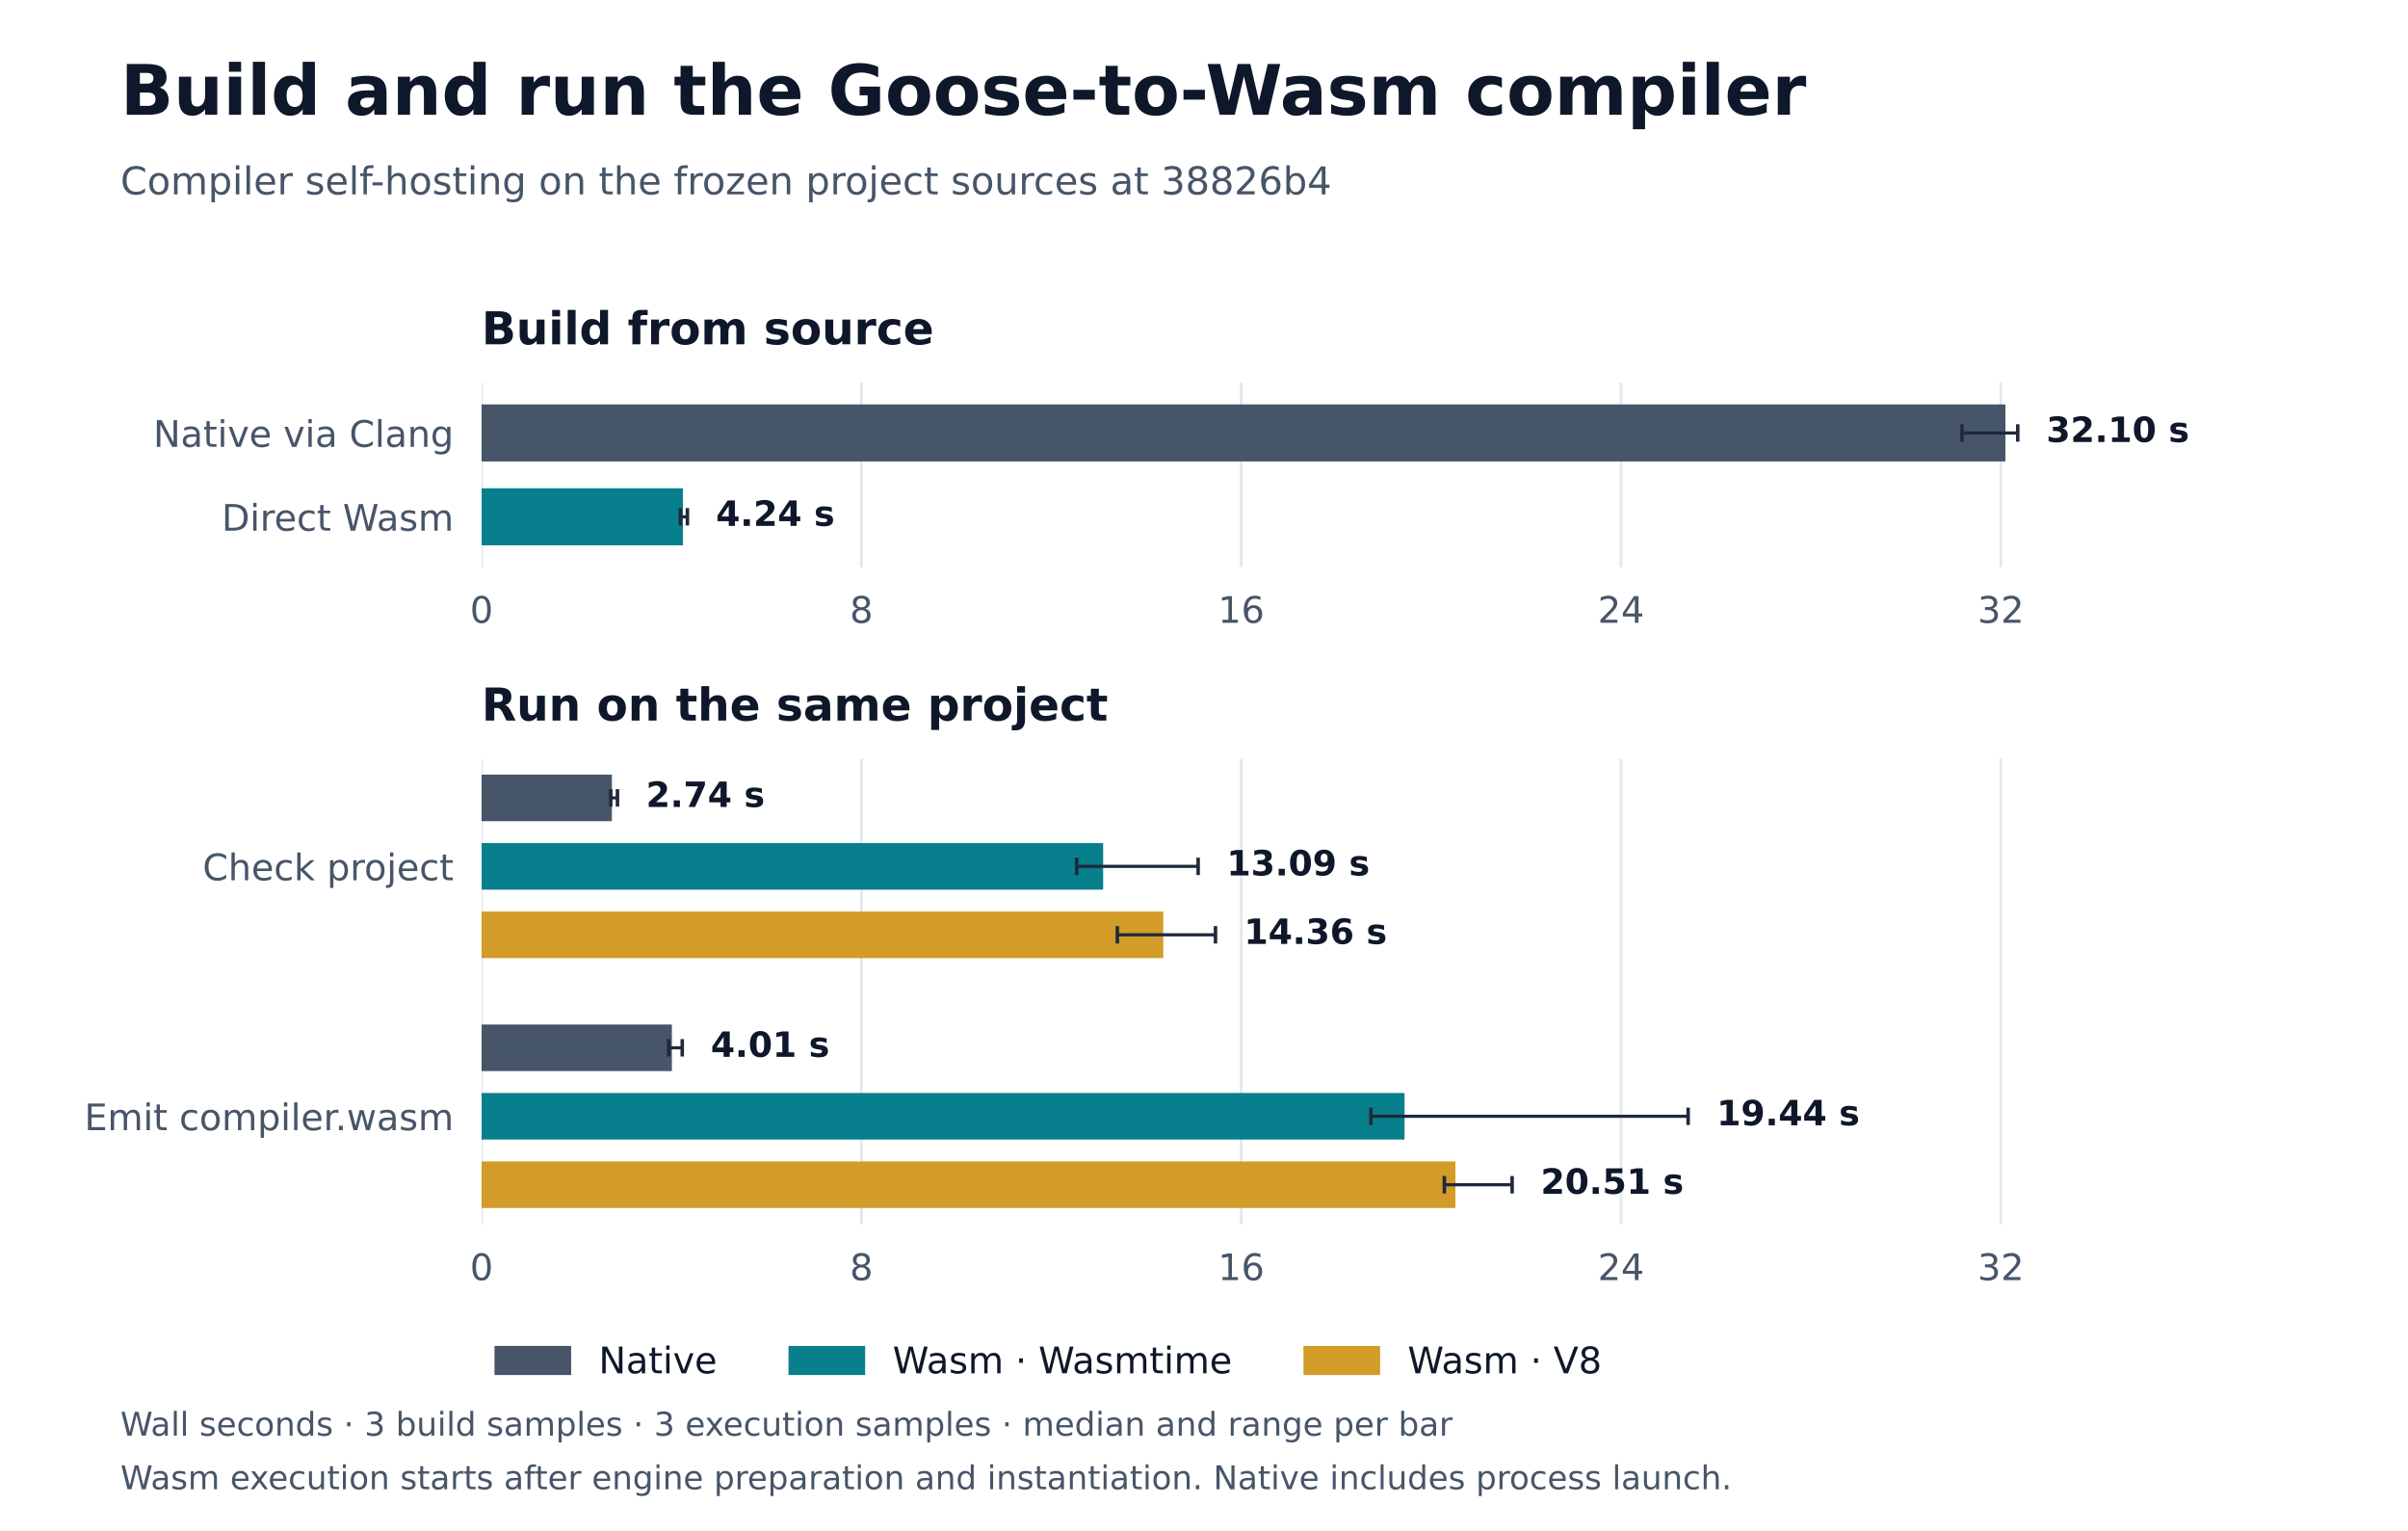
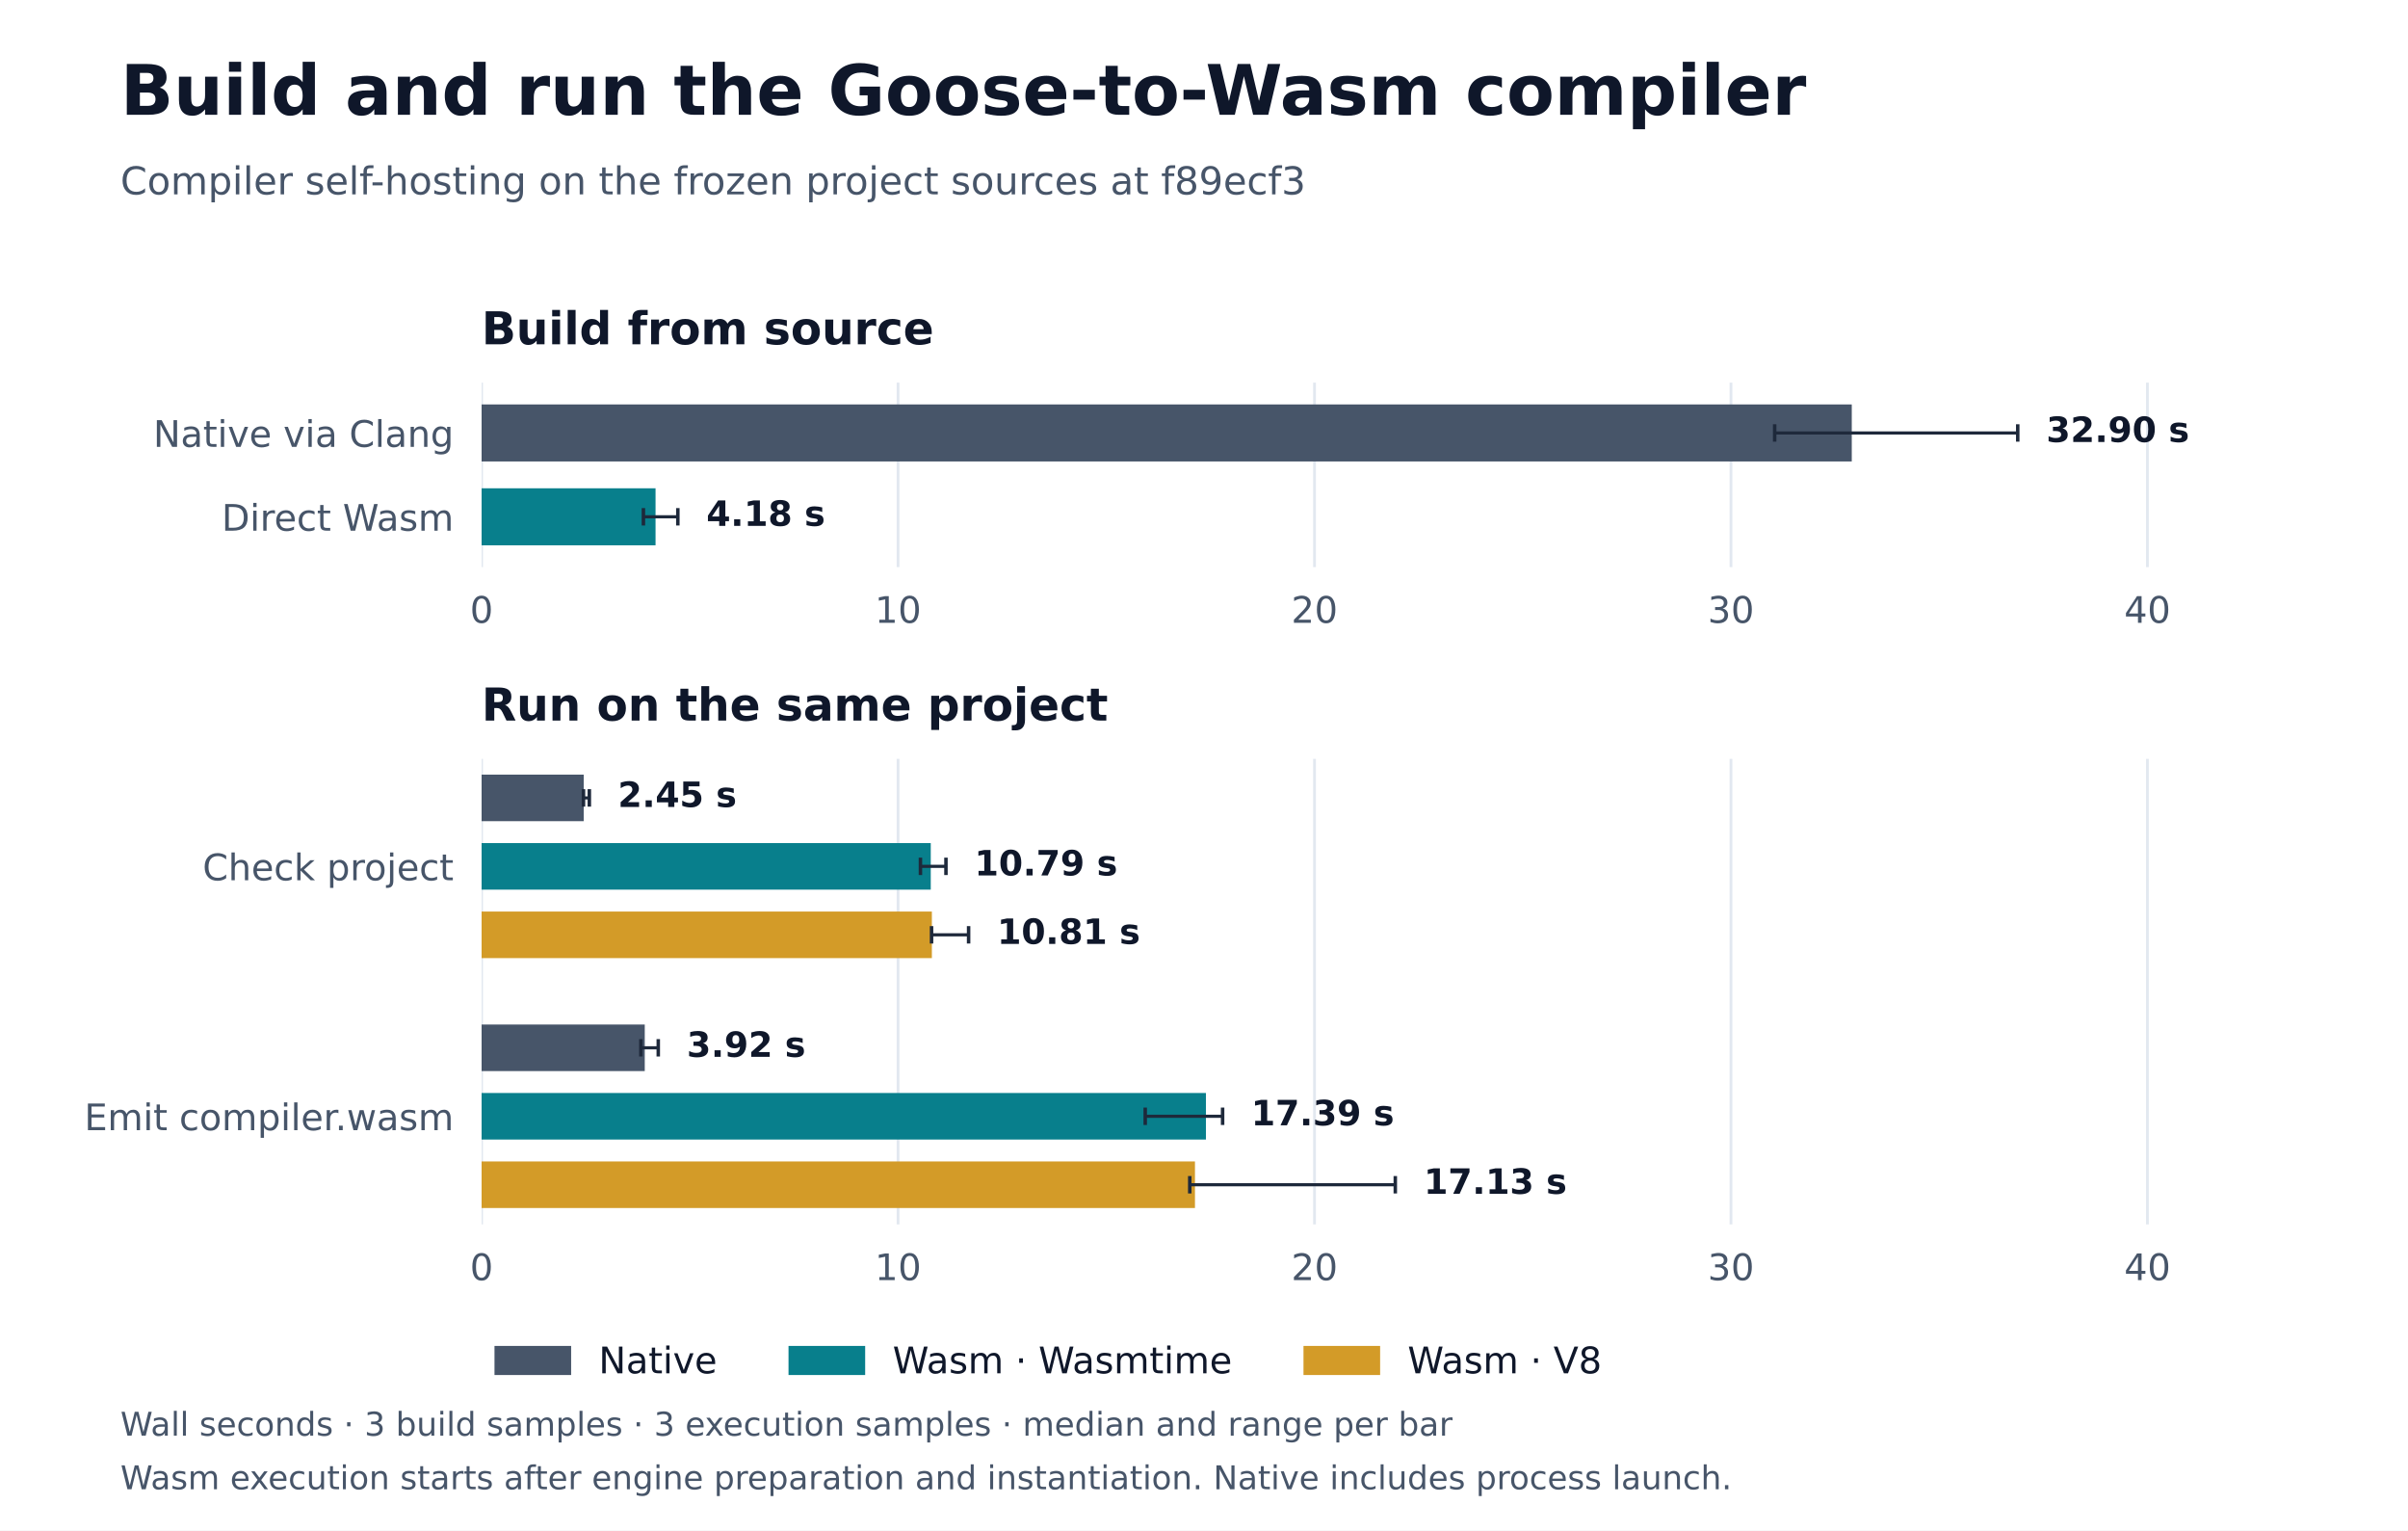
<svg xmlns="http://www.w3.org/2000/svg" xmlns:xlink="http://www.w3.org/1999/xlink" width="691.2pt" height="439.2pt" viewBox="0 0 691.2 439.2" version="1.1">
  <defs>
    <style type="text/css">*{stroke-linejoin: round; stroke-linecap: butt}</style>
  </defs>
  <g id="figure_1">
    <g id="patch_1">
      <path d="M 0 439.2 L 691.2 439.2 L 691.2 0 L 0 0 z " style="fill: #ffffff" />
    </g>
    <g id="axes_1">
      <g id="patch_2">
        <path d="M 138.24 162.735 L 649.728 162.735 L 649.728 109.8 L 138.24 109.8 z " style="fill: #ffffff" />
      </g>
      <g id="matplotlib.axis_1">
        <g id="xtick_1">
          <g id="line2d_1">
            <path d="M 138.24 162.735 L 138.24 109.8 " clip-path="url(#p8ee280f286)" style="fill: none; stroke: #e2e8f0; stroke-width: 0.8; stroke-linecap: square" />
          </g>
          <g id="line2d_2" />
          <g id="text_1">
            <text style="font-size: 10.5px; font-family: 'DejaVu Sans'; text-anchor: middle; fill: #475569" x="138.24" y="178.713" transform="rotate(-0 138.24 178.7125)">0</text>
          </g>
        </g>
        <g id="xtick_2">
          <g id="line2d_3">
-             <path d="M 247.263 162.735 L 247.263 109.8 " clip-path="url(#p8ee280f286)" style="fill: none; stroke: #e2e8f0; stroke-width: 0.8; stroke-linecap: square" />
+             <path d="M 257.781 162.735 L 257.781 109.8 " clip-path="url(#p8ee280f286)" style="fill: none; stroke: #e2e8f0; stroke-width: 0.8; stroke-linecap: square" />
          </g>
          <g id="line2d_4" />
          <g id="text_2">
-             <text style="font-size: 10.5px; font-family: 'DejaVu Sans'; text-anchor: middle; fill: #475569" x="247.263" y="178.713" transform="rotate(-0 247.2634 178.7125)">8</text>
+             <text style="font-size: 10.5px; font-family: 'DejaVu Sans'; text-anchor: middle; fill: #475569" x="257.781" y="178.713" transform="rotate(-0 257.7812 178.7125)">10</text>
          </g>
        </g>
        <g id="xtick_3">
          <g id="line2d_5">
-             <path d="M 356.287 162.735 L 356.287 109.8 " clip-path="url(#p8ee280f286)" style="fill: none; stroke: #e2e8f0; stroke-width: 0.8; stroke-linecap: square" />
+             <path d="M 377.322 162.735 L 377.322 109.8 " clip-path="url(#p8ee280f286)" style="fill: none; stroke: #e2e8f0; stroke-width: 0.8; stroke-linecap: square" />
          </g>
          <g id="line2d_6" />
          <g id="text_3">
-             <text style="font-size: 10.5px; font-family: 'DejaVu Sans'; text-anchor: middle; fill: #475569" x="356.287" y="178.713" transform="rotate(-0 356.2868 178.7125)">16</text>
+             <text style="font-size: 10.5px; font-family: 'DejaVu Sans'; text-anchor: middle; fill: #475569" x="377.322" y="178.713" transform="rotate(-0 377.3223 178.7125)">20</text>
          </g>
        </g>
        <g id="xtick_4">
          <g id="line2d_7">
-             <path d="M 465.31 162.735 L 465.31 109.8 " clip-path="url(#p8ee280f286)" style="fill: none; stroke: #e2e8f0; stroke-width: 0.8; stroke-linecap: square" />
+             <path d="M 496.863 162.735 L 496.863 109.8 " clip-path="url(#p8ee280f286)" style="fill: none; stroke: #e2e8f0; stroke-width: 0.8; stroke-linecap: square" />
          </g>
          <g id="line2d_8" />
          <g id="text_4">
-             <text style="font-size: 10.5px; font-family: 'DejaVu Sans'; text-anchor: middle; fill: #475569" x="465.31" y="178.713" transform="rotate(-0 465.3103 178.7125)">24</text>
+             <text style="font-size: 10.5px; font-family: 'DejaVu Sans'; text-anchor: middle; fill: #475569" x="496.863" y="178.713" transform="rotate(-0 496.8635 178.7125)">30</text>
          </g>
        </g>
        <g id="xtick_5">
          <g id="line2d_9">
-             <path d="M 574.334 162.735 L 574.334 109.8 " clip-path="url(#p8ee280f286)" style="fill: none; stroke: #e2e8f0; stroke-width: 0.8; stroke-linecap: square" />
+             <path d="M 616.405 162.735 L 616.405 109.8 " clip-path="url(#p8ee280f286)" style="fill: none; stroke: #e2e8f0; stroke-width: 0.8; stroke-linecap: square" />
          </g>
          <g id="line2d_10" />
          <g id="text_5">
-             <text style="font-size: 10.5px; font-family: 'DejaVu Sans'; text-anchor: middle; fill: #475569" x="574.334" y="178.713" transform="rotate(-0 574.3337 178.7125)">32</text>
+             <text style="font-size: 10.5px; font-family: 'DejaVu Sans'; text-anchor: middle; fill: #475569" x="616.405" y="178.713" transform="rotate(-0 616.4047 178.7125)">40</text>
          </g>
        </g>
      </g>
      <g id="matplotlib.axis_2">
        <g id="ytick_1">
          <g id="line2d_11" />
          <g id="text_6">
            <text style="font-size: 10.5px; font-family: 'DejaVu Sans'; text-anchor: end; fill: #475569" x="130.24" y="128.226" transform="rotate(-0 130.24 128.226)">Native via Clang</text>
          </g>
        </g>
        <g id="ytick_2">
          <g id="line2d_12" />
          <g id="text_7">
            <text style="font-size: 10.5px; font-family: 'DejaVu Sans'; text-anchor: end; fill: #475569" x="130.24" y="152.287" transform="rotate(-0 130.24 152.2874)">Direct Wasm</text>
          </g>
        </g>
      </g>
      <g id="patch_3">
-         <path d="M 138.24 116.056 L 575.653 116.056 L 575.653 132.418 L 138.24 132.418 z " clip-path="url(#p8ee280f286)" style="fill: #475569" />
+         <path d="M 138.24 116.056 L 531.537 116.056 L 531.537 132.418 L 138.24 132.418 z " clip-path="url(#p8ee280f286)" style="fill: #475569" />
      </g>
      <g id="patch_4">
-         <path d="M 138.24 140.117 L 196.024 140.117 L 196.024 156.479 L 138.24 156.479 z " clip-path="url(#p8ee280f286)" style="fill: #087f8c" />
+         <path d="M 138.24 140.117 L 188.168 140.117 L 188.168 156.479 L 138.24 156.479 z " clip-path="url(#p8ee280f286)" style="fill: #087f8c" />
      </g>
      <g id="LineCollection_1">
-         <path d="M 563.186 124.237 L 579.178 124.237 " clip-path="url(#p8ee280f286)" style="fill: none; stroke: #1e293b; stroke-width: 0.9" />
+         <path d="M 509.407 124.237 L 579.178 124.237 " clip-path="url(#p8ee280f286)" style="fill: none; stroke: #1e293b; stroke-width: 0.9" />
      </g>
      <g id="line2d_13">
        <defs>
          <path id="m0acf684bec" d="M 0 2.5 L 0 -2.5 " style="stroke: #1e293b" />
        </defs>
        <g clip-path="url(#p8ee280f286)">
-           <use xlink:href="#m0acf684bec" x="563.186" y="124.237" style="fill: #1f77b4; stroke: #1e293b" />
+           <use xlink:href="#m0acf684bec" x="509.407" y="124.237" style="fill: #1f77b4; stroke: #1e293b" />
        </g>
      </g>
      <g id="line2d_14">
        <g clip-path="url(#p8ee280f286)">
          <use xlink:href="#m0acf684bec" x="579.178" y="124.237" style="fill: #1f77b4; stroke: #1e293b" />
        </g>
      </g>
      <g id="LineCollection_2">
-         <path d="M 195.297 148.298 L 197.313 148.298 " clip-path="url(#p8ee280f286)" style="fill: none; stroke: #1e293b; stroke-width: 0.9" />
+         <path d="M 184.686 148.298 L 194.57 148.298 " clip-path="url(#p8ee280f286)" style="fill: none; stroke: #1e293b; stroke-width: 0.9" />
      </g>
      <g id="line2d_15">
        <g clip-path="url(#p8ee280f286)">
-           <use xlink:href="#m0acf684bec" x="195.297" y="148.298" style="fill: #1f77b4; stroke: #1e293b" />
+           <use xlink:href="#m0acf684bec" x="184.686" y="148.298" style="fill: #1f77b4; stroke: #1e293b" />
        </g>
      </g>
      <g id="line2d_16">
        <g clip-path="url(#p8ee280f286)">
-           <use xlink:href="#m0acf684bec" x="197.313" y="148.298" style="fill: #1f77b4; stroke: #1e293b" />
+           <use xlink:href="#m0acf684bec" x="194.57" y="148.298" style="fill: #1f77b4; stroke: #1e293b" />
        </g>
      </g>
      <g id="text_8">
-         <text style="font-weight: 700; font-size: 10px; font-family: 'DejaVu Sans'; text-anchor: start; fill: #0f172a" x="587.362" y="126.834" transform="rotate(-0 587.3617 126.8345)">32.10 s</text>
+         <text style="font-weight: 700; font-size: 10px; font-family: 'DejaVu Sans'; text-anchor: start; fill: #0f172a" x="587.362" y="126.834" transform="rotate(-0 587.3617 126.8345)">32.90 s</text>
      </g>
      <g id="text_9">
-         <text style="font-weight: 700; font-size: 10px; font-family: 'DejaVu Sans'; text-anchor: start; fill: #0f172a" x="205.497" y="150.896" transform="rotate(-0 205.4971 150.8958)">4.24 s</text>
+         <text style="font-weight: 700; font-size: 10px; font-family: 'DejaVu Sans'; text-anchor: start; fill: #0f172a" x="202.753" y="150.896" transform="rotate(-0 202.7534 150.8958)">4.18 s</text>
      </g>
      <g id="text_10">
        <text style="font-weight: 700; font-size: 13px; font-family: 'DejaVu Sans'; text-anchor: start; fill: #0f172a" x="138.24" y="98.8" transform="rotate(-0 138.24 98.8)">Build from source</text>
      </g>
    </g>
    <g id="axes_2">
      <g id="patch_5">
        <path d="M 138.24 351.36 L 649.728 351.36 L 649.728 217.762 L 138.24 217.762 z " style="fill: #ffffff" />
      </g>
      <g id="matplotlib.axis_3">
        <g id="xtick_6">
          <g id="line2d_17">
            <path d="M 138.24 351.36 L 138.24 217.762 " clip-path="url(#p224face17b)" style="fill: none; stroke: #e2e8f0; stroke-width: 0.8; stroke-linecap: square" />
          </g>
          <g id="line2d_18" />
          <g id="text_11">
            <text style="font-size: 10.5px; font-family: 'DejaVu Sans'; text-anchor: middle; fill: #475569" x="138.24" y="367.338" transform="rotate(-0 138.24 367.3375)">0</text>
          </g>
        </g>
        <g id="xtick_7">
          <g id="line2d_19">
-             <path d="M 247.263 351.36 L 247.263 217.762 " clip-path="url(#p224face17b)" style="fill: none; stroke: #e2e8f0; stroke-width: 0.8; stroke-linecap: square" />
+             <path d="M 257.781 351.36 L 257.781 217.762 " clip-path="url(#p224face17b)" style="fill: none; stroke: #e2e8f0; stroke-width: 0.8; stroke-linecap: square" />
          </g>
          <g id="line2d_20" />
          <g id="text_12">
-             <text style="font-size: 10.5px; font-family: 'DejaVu Sans'; text-anchor: middle; fill: #475569" x="247.263" y="367.338" transform="rotate(-0 247.2634 367.3375)">8</text>
+             <text style="font-size: 10.5px; font-family: 'DejaVu Sans'; text-anchor: middle; fill: #475569" x="257.781" y="367.338" transform="rotate(-0 257.7812 367.3375)">10</text>
          </g>
        </g>
        <g id="xtick_8">
          <g id="line2d_21">
-             <path d="M 356.287 351.36 L 356.287 217.762 " clip-path="url(#p224face17b)" style="fill: none; stroke: #e2e8f0; stroke-width: 0.8; stroke-linecap: square" />
+             <path d="M 377.322 351.36 L 377.322 217.762 " clip-path="url(#p224face17b)" style="fill: none; stroke: #e2e8f0; stroke-width: 0.8; stroke-linecap: square" />
          </g>
          <g id="line2d_22" />
          <g id="text_13">
-             <text style="font-size: 10.5px; font-family: 'DejaVu Sans'; text-anchor: middle; fill: #475569" x="356.287" y="367.338" transform="rotate(-0 356.2868 367.3375)">16</text>
+             <text style="font-size: 10.5px; font-family: 'DejaVu Sans'; text-anchor: middle; fill: #475569" x="377.322" y="367.338" transform="rotate(-0 377.3223 367.3375)">20</text>
          </g>
        </g>
        <g id="xtick_9">
          <g id="line2d_23">
-             <path d="M 465.31 351.36 L 465.31 217.762 " clip-path="url(#p224face17b)" style="fill: none; stroke: #e2e8f0; stroke-width: 0.8; stroke-linecap: square" />
+             <path d="M 496.863 351.36 L 496.863 217.762 " clip-path="url(#p224face17b)" style="fill: none; stroke: #e2e8f0; stroke-width: 0.8; stroke-linecap: square" />
          </g>
          <g id="line2d_24" />
          <g id="text_14">
-             <text style="font-size: 10.5px; font-family: 'DejaVu Sans'; text-anchor: middle; fill: #475569" x="465.31" y="367.338" transform="rotate(-0 465.3103 367.3375)">24</text>
+             <text style="font-size: 10.5px; font-family: 'DejaVu Sans'; text-anchor: middle; fill: #475569" x="496.863" y="367.338" transform="rotate(-0 496.8635 367.3375)">30</text>
          </g>
        </g>
        <g id="xtick_10">
          <g id="line2d_25">
-             <path d="M 574.334 351.36 L 574.334 217.762 " clip-path="url(#p224face17b)" style="fill: none; stroke: #e2e8f0; stroke-width: 0.8; stroke-linecap: square" />
+             <path d="M 616.405 351.36 L 616.405 217.762 " clip-path="url(#p224face17b)" style="fill: none; stroke: #e2e8f0; stroke-width: 0.8; stroke-linecap: square" />
          </g>
          <g id="line2d_26" />
          <g id="text_15">
-             <text style="font-size: 10.5px; font-family: 'DejaVu Sans'; text-anchor: middle; fill: #475569" x="574.334" y="367.338" transform="rotate(-0 574.3337 367.3375)">32</text>
+             <text style="font-size: 10.5px; font-family: 'DejaVu Sans'; text-anchor: middle; fill: #475569" x="616.405" y="367.338" transform="rotate(-0 616.4047 367.3375)">40</text>
          </g>
        </g>
      </g>
      <g id="matplotlib.axis_4">
        <g id="ytick_3">
          <g id="line2d_27" />
          <g id="text_16">
            <text style="font-size: 10.5px; font-family: 'DejaVu Sans'; text-anchor: end; fill: #475569" x="130.24" y="252.597" transform="rotate(-0 130.24 252.5967)">Check project</text>
          </g>
        </g>
        <g id="ytick_4">
          <g id="line2d_28" />
          <g id="text_17">
            <text style="font-size: 10.5px; font-family: 'DejaVu Sans'; text-anchor: end; fill: #475569" x="130.24" y="324.307" transform="rotate(-0 130.24 324.3073)">Emit compiler.wasm</text>
          </g>
        </g>
      </g>
      <g id="patch_6">
-         <path d="M 138.24 222.281 L 175.641 222.281 L 175.641 235.641 L 138.24 235.641 z " clip-path="url(#p224face17b)" style="fill: #475569" />
+         <path d="M 138.24 222.281 L 167.559 222.281 L 167.559 235.641 L 138.24 235.641 z " clip-path="url(#p224face17b)" style="fill: #475569" />
      </g>
      <g id="patch_7">
-         <path d="M 138.24 241.928 L 316.651 241.928 L 316.651 255.287 L 138.24 255.287 z " clip-path="url(#p224face17b)" style="fill: #087f8c" />
+         <path d="M 138.24 241.928 L 267.167 241.928 L 267.167 255.287 L 138.24 255.287 z " clip-path="url(#p224face17b)" style="fill: #087f8c" />
      </g>
      <g id="patch_8">
-         <path d="M 138.24 261.574 L 333.91 261.574 L 333.91 274.934 L 138.24 274.934 z " clip-path="url(#p224face17b)" style="fill: #d39b28" />
+         <path d="M 138.24 261.574 L 267.488 261.574 L 267.488 274.934 L 138.24 274.934 z " clip-path="url(#p224face17b)" style="fill: #d39b28" />
      </g>
      <g id="patch_9">
-         <path d="M 138.24 293.992 L 192.864 293.992 L 192.864 307.351 L 138.24 307.351 z " clip-path="url(#p224face17b)" style="fill: #475569" />
+         <path d="M 138.24 293.992 L 185.073 293.992 L 185.073 307.351 L 138.24 307.351 z " clip-path="url(#p224face17b)" style="fill: #475569" />
      </g>
      <g id="patch_10">
-         <path d="M 138.24 313.638 L 403.163 313.638 L 403.163 326.998 L 138.24 326.998 z " clip-path="url(#p224face17b)" style="fill: #087f8c" />
+         <path d="M 138.24 313.638 L 346.151 313.638 L 346.151 326.998 L 138.24 326.998 z " clip-path="url(#p224face17b)" style="fill: #087f8c" />
      </g>
      <g id="patch_11">
-         <path d="M 138.24 333.285 L 417.762 333.285 L 417.762 346.645 L 138.24 346.645 z " clip-path="url(#p224face17b)" style="fill: #d39b28" />
+         <path d="M 138.24 333.285 L 343.007 333.285 L 343.007 346.645 L 138.24 346.645 z " clip-path="url(#p224face17b)" style="fill: #d39b28" />
      </g>
      <g id="LineCollection_3">
-         <path d="M 175.311 228.961 L 177.236 228.961 " clip-path="url(#p224face17b)" style="fill: none; stroke: #1e293b; stroke-width: 0.9" />
+         <path d="M 167.482 228.961 L 169.166 228.961 " clip-path="url(#p224face17b)" style="fill: none; stroke: #1e293b; stroke-width: 0.9" />
      </g>
      <g id="line2d_29">
        <g clip-path="url(#p224face17b)">
-           <use xlink:href="#m0acf684bec" x="175.311" y="228.961" style="fill: #1f77b4; stroke: #1e293b" />
+           <use xlink:href="#m0acf684bec" x="167.482" y="228.961" style="fill: #1f77b4; stroke: #1e293b" />
        </g>
      </g>
      <g id="line2d_30">
        <g clip-path="url(#p224face17b)">
-           <use xlink:href="#m0acf684bec" x="177.236" y="228.961" style="fill: #1f77b4; stroke: #1e293b" />
+           <use xlink:href="#m0acf684bec" x="169.166" y="228.961" style="fill: #1f77b4; stroke: #1e293b" />
        </g>
      </g>
      <g id="LineCollection_4">
-         <path d="M 309.061 248.608 L 343.919 248.608 " clip-path="url(#p224face17b)" style="fill: none; stroke: #1e293b; stroke-width: 0.9" />
+         <path d="M 264.205 248.608 L 271.529 248.608 " clip-path="url(#p224face17b)" style="fill: none; stroke: #1e293b; stroke-width: 0.9" />
      </g>
      <g id="line2d_31">
        <g clip-path="url(#p224face17b)">
-           <use xlink:href="#m0acf684bec" x="309.061" y="248.608" style="fill: #1f77b4; stroke: #1e293b" />
+           <use xlink:href="#m0acf684bec" x="264.205" y="248.608" style="fill: #1f77b4; stroke: #1e293b" />
        </g>
      </g>
      <g id="line2d_32">
        <g clip-path="url(#p224face17b)">
-           <use xlink:href="#m0acf684bec" x="343.919" y="248.608" style="fill: #1f77b4; stroke: #1e293b" />
+           <use xlink:href="#m0acf684bec" x="271.529" y="248.608" style="fill: #1f77b4; stroke: #1e293b" />
        </g>
      </g>
      <g id="LineCollection_5">
-         <path d="M 320.724 268.254 L 348.896 268.254 " clip-path="url(#p224face17b)" style="fill: none; stroke: #1e293b; stroke-width: 0.9" />
+         <path d="M 267.396 268.254 L 278.031 268.254 " clip-path="url(#p224face17b)" style="fill: none; stroke: #1e293b; stroke-width: 0.9" />
      </g>
      <g id="line2d_33">
        <g clip-path="url(#p224face17b)">
-           <use xlink:href="#m0acf684bec" x="320.724" y="268.254" style="fill: #1f77b4; stroke: #1e293b" />
+           <use xlink:href="#m0acf684bec" x="267.396" y="268.254" style="fill: #1f77b4; stroke: #1e293b" />
        </g>
      </g>
      <g id="line2d_34">
        <g clip-path="url(#p224face17b)">
-           <use xlink:href="#m0acf684bec" x="348.896" y="268.254" style="fill: #1f77b4; stroke: #1e293b" />
+           <use xlink:href="#m0acf684bec" x="278.031" y="268.254" style="fill: #1f77b4; stroke: #1e293b" />
        </g>
      </g>
      <g id="LineCollection_6">
-         <path d="M 191.941 300.671 L 195.831 300.671 " clip-path="url(#p224face17b)" style="fill: none; stroke: #1e293b; stroke-width: 0.9" />
+         <path d="M 183.957 300.671 L 188.95 300.671 " clip-path="url(#p224face17b)" style="fill: none; stroke: #1e293b; stroke-width: 0.9" />
      </g>
      <g id="line2d_35">
        <g clip-path="url(#p224face17b)">
-           <use xlink:href="#m0acf684bec" x="191.941" y="300.671" style="fill: #1f77b4; stroke: #1e293b" />
+           <use xlink:href="#m0acf684bec" x="183.957" y="300.671" style="fill: #1f77b4; stroke: #1e293b" />
        </g>
      </g>
      <g id="line2d_36">
        <g clip-path="url(#p224face17b)">
-           <use xlink:href="#m0acf684bec" x="195.831" y="300.671" style="fill: #1f77b4; stroke: #1e293b" />
+           <use xlink:href="#m0acf684bec" x="188.95" y="300.671" style="fill: #1f77b4; stroke: #1e293b" />
        </g>
      </g>
      <g id="LineCollection_7">
-         <path d="M 393.511 320.318 L 484.571 320.318 " clip-path="url(#p224face17b)" style="fill: none; stroke: #1e293b; stroke-width: 0.9" />
+         <path d="M 328.728 320.318 L 350.942 320.318 " clip-path="url(#p224face17b)" style="fill: none; stroke: #1e293b; stroke-width: 0.9" />
      </g>
      <g id="line2d_37">
        <g clip-path="url(#p224face17b)">
-           <use xlink:href="#m0acf684bec" x="393.511" y="320.318" style="fill: #1f77b4; stroke: #1e293b" />
+           <use xlink:href="#m0acf684bec" x="328.728" y="320.318" style="fill: #1f77b4; stroke: #1e293b" />
        </g>
      </g>
      <g id="line2d_38">
        <g clip-path="url(#p224face17b)">
-           <use xlink:href="#m0acf684bec" x="484.571" y="320.318" style="fill: #1f77b4; stroke: #1e293b" />
+           <use xlink:href="#m0acf684bec" x="350.942" y="320.318" style="fill: #1f77b4; stroke: #1e293b" />
        </g>
      </g>
      <g id="LineCollection_8">
-         <path d="M 414.591 339.965 L 434.049 339.965 " clip-path="url(#p224face17b)" style="fill: none; stroke: #1e293b; stroke-width: 0.9" />
+         <path d="M 341.512 339.965 L 400.511 339.965 " clip-path="url(#p224face17b)" style="fill: none; stroke: #1e293b; stroke-width: 0.9" />
      </g>
      <g id="line2d_39">
        <g clip-path="url(#p224face17b)">
-           <use xlink:href="#m0acf684bec" x="414.591" y="339.965" style="fill: #1f77b4; stroke: #1e293b" />
+           <use xlink:href="#m0acf684bec" x="341.512" y="339.965" style="fill: #1f77b4; stroke: #1e293b" />
        </g>
      </g>
      <g id="line2d_40">
        <g clip-path="url(#p224face17b)">
-           <use xlink:href="#m0acf684bec" x="434.049" y="339.965" style="fill: #1f77b4; stroke: #1e293b" />
+           <use xlink:href="#m0acf684bec" x="400.511" y="339.965" style="fill: #1f77b4; stroke: #1e293b" />
        </g>
      </g>
      <g id="text_18">
-         <text style="font-weight: 700; font-size: 10px; font-family: 'DejaVu Sans'; text-anchor: start; fill: #0f172a" x="185.42" y="231.558" transform="rotate(-0 185.4198 231.5585)">2.74 s</text>
+         <text style="font-weight: 700; font-size: 10px; font-family: 'DejaVu Sans'; text-anchor: start; fill: #0f172a" x="177.35" y="231.558" transform="rotate(-0 177.3501 231.5585)">2.45 s</text>
      </g>
      <g id="text_19">
-         <text style="font-weight: 700; font-size: 10px; font-family: 'DejaVu Sans'; text-anchor: start; fill: #0f172a" x="352.103" y="251.205" transform="rotate(-0 352.1025 251.2052)">13.09 s</text>
+         <text style="font-weight: 700; font-size: 10px; font-family: 'DejaVu Sans'; text-anchor: start; fill: #0f172a" x="279.713" y="251.205" transform="rotate(-0 279.7128 251.2052)">10.79 s</text>
      </g>
      <g id="text_20">
-         <text style="font-weight: 700; font-size: 10px; font-family: 'DejaVu Sans'; text-anchor: start; fill: #0f172a" x="357.08" y="270.852" transform="rotate(-0 357.0795 270.8519)">14.36 s</text>
+         <text style="font-weight: 700; font-size: 10px; font-family: 'DejaVu Sans'; text-anchor: start; fill: #0f172a" x="286.215" y="270.852" transform="rotate(-0 286.2146 270.8519)">10.81 s</text>
      </g>
      <g id="text_21">
-         <text style="font-weight: 700; font-size: 10px; font-family: 'DejaVu Sans'; text-anchor: start; fill: #0f172a" x="204.014" y="303.269" transform="rotate(-0 204.0144 303.2691)">4.01 s</text>
+         <text style="font-weight: 700; font-size: 10px; font-family: 'DejaVu Sans'; text-anchor: start; fill: #0f172a" x="197.134" y="303.269" transform="rotate(-0 197.1338 303.2691)">3.92 s</text>
      </g>
      <g id="text_22">
-         <text style="font-weight: 700; font-size: 10px; font-family: 'DejaVu Sans'; text-anchor: start; fill: #0f172a" x="492.754" y="322.916" transform="rotate(-0 492.7544 322.9158)">19.44 s</text>
+         <text style="font-weight: 700; font-size: 10px; font-family: 'DejaVu Sans'; text-anchor: start; fill: #0f172a" x="359.126" y="322.916" transform="rotate(-0 359.1257 322.9158)">17.39 s</text>
      </g>
      <g id="text_23">
-         <text style="font-weight: 700; font-size: 10px; font-family: 'DejaVu Sans'; text-anchor: start; fill: #0f172a" x="442.232" y="342.563" transform="rotate(-0 442.2323 342.5625)">20.51 s</text>
+         <text style="font-weight: 700; font-size: 10px; font-family: 'DejaVu Sans'; text-anchor: start; fill: #0f172a" x="408.694" y="342.563" transform="rotate(-0 408.6945 342.5625)">17.13 s</text>
      </g>
      <g id="text_24">
        <text style="font-weight: 700; font-size: 13px; font-family: 'DejaVu Sans'; text-anchor: start; fill: #0f172a" x="138.24" y="206.762" transform="rotate(-0 138.24 206.7622)">Run on the same project</text>
      </g>
      <g id="legend_1">
        <g id="patch_12">
          <path d="M 142.44 394.069 L 163.44 394.069 L 163.44 386.719 L 142.44 386.719 z " style="fill: #475569; stroke: #475569; stroke-linejoin: miter" />
        </g>
        <g id="text_25">
          <text style="font-size: 10.5px; font-family: 'DejaVu Sans'; text-anchor: start; fill: #0f172a" x="171.84" y="394.069" transform="rotate(-0 171.84 394.0687)">Native</text>
        </g>
        <g id="patch_13">
          <path d="M 226.839 394.069 L 247.839 394.069 L 247.839 386.719 L 226.839 386.719 z " style="fill: #087f8c; stroke: #087f8c; stroke-linejoin: miter" />
        </g>
        <g id="text_26">
          <text style="font-size: 10.5px; font-family: 'DejaVu Sans'; text-anchor: start; fill: #0f172a" x="256.239" y="394.069" transform="rotate(-0 256.2387 394.0687)">Wasm · Wasmtime</text>
        </g>
        <g id="patch_14">
          <path d="M 374.657 394.069 L 395.657 394.069 L 395.657 386.719 L 374.657 386.719 z " style="fill: #d39b28; stroke: #d39b28; stroke-linejoin: miter" />
        </g>
        <g id="text_27">
          <text style="font-size: 10.5px; font-family: 'DejaVu Sans'; text-anchor: start; fill: #0f172a" x="404.057" y="394.069" transform="rotate(-0 404.0573 394.0687)">Wasm · V8</text>
        </g>
      </g>
    </g>
    <g id="text_28">
      <text style="font-weight: 700; font-size: 20px; font-family: 'DejaVu Sans'; text-anchor: start; fill: #0f172a" x="34.56" y="32.94" transform="rotate(-0 34.56 32.94)">Build and run the Goose-to-Wasm compiler</text>
    </g>
    <g id="text_29">
-       <text style="font-size: 11px; font-family: 'DejaVu Sans'; text-anchor: start; fill: #475569" x="34.56" y="55.778" transform="rotate(-0 34.56 55.7784)">Compiler self-hosting on the frozen project sources at 38826b4</text>
+       <text style="font-size: 11px; font-family: 'DejaVu Sans'; text-anchor: start; fill: #475569" x="34.56" y="55.778" transform="rotate(-0 34.56 55.7784)">Compiler self-hosting on the frozen project sources at f89ecf3</text>
    </g>
    <g id="text_30">
      <text style="font-size: 9.4px; font-family: 'DejaVu Sans'; text-anchor: start; fill: #475569" x="34.56" y="411.97" transform="rotate(-0 34.56 411.9696)">Wall seconds · 3 build samples · 3 execution samples · median and range per bar</text>
    </g>
    <g id="text_31">
      <text style="font-size: 9.4px; font-family: 'DejaVu Sans'; text-anchor: start; fill: #475569" x="34.56" y="427.342" transform="rotate(-0 34.56 427.3416)">Wasm execution starts after engine preparation and instantiation. Native includes process launch.</text>
    </g>
  </g>
  <defs>
    <clipPath id="p8ee280f286">
      <rect x="138.24" y="109.8" width="511.488" height="52.935" />
    </clipPath>
    <clipPath id="p224face17b">
      <rect x="138.24" y="217.762" width="511.488" height="133.598" />
    </clipPath>
  </defs>
</svg>
